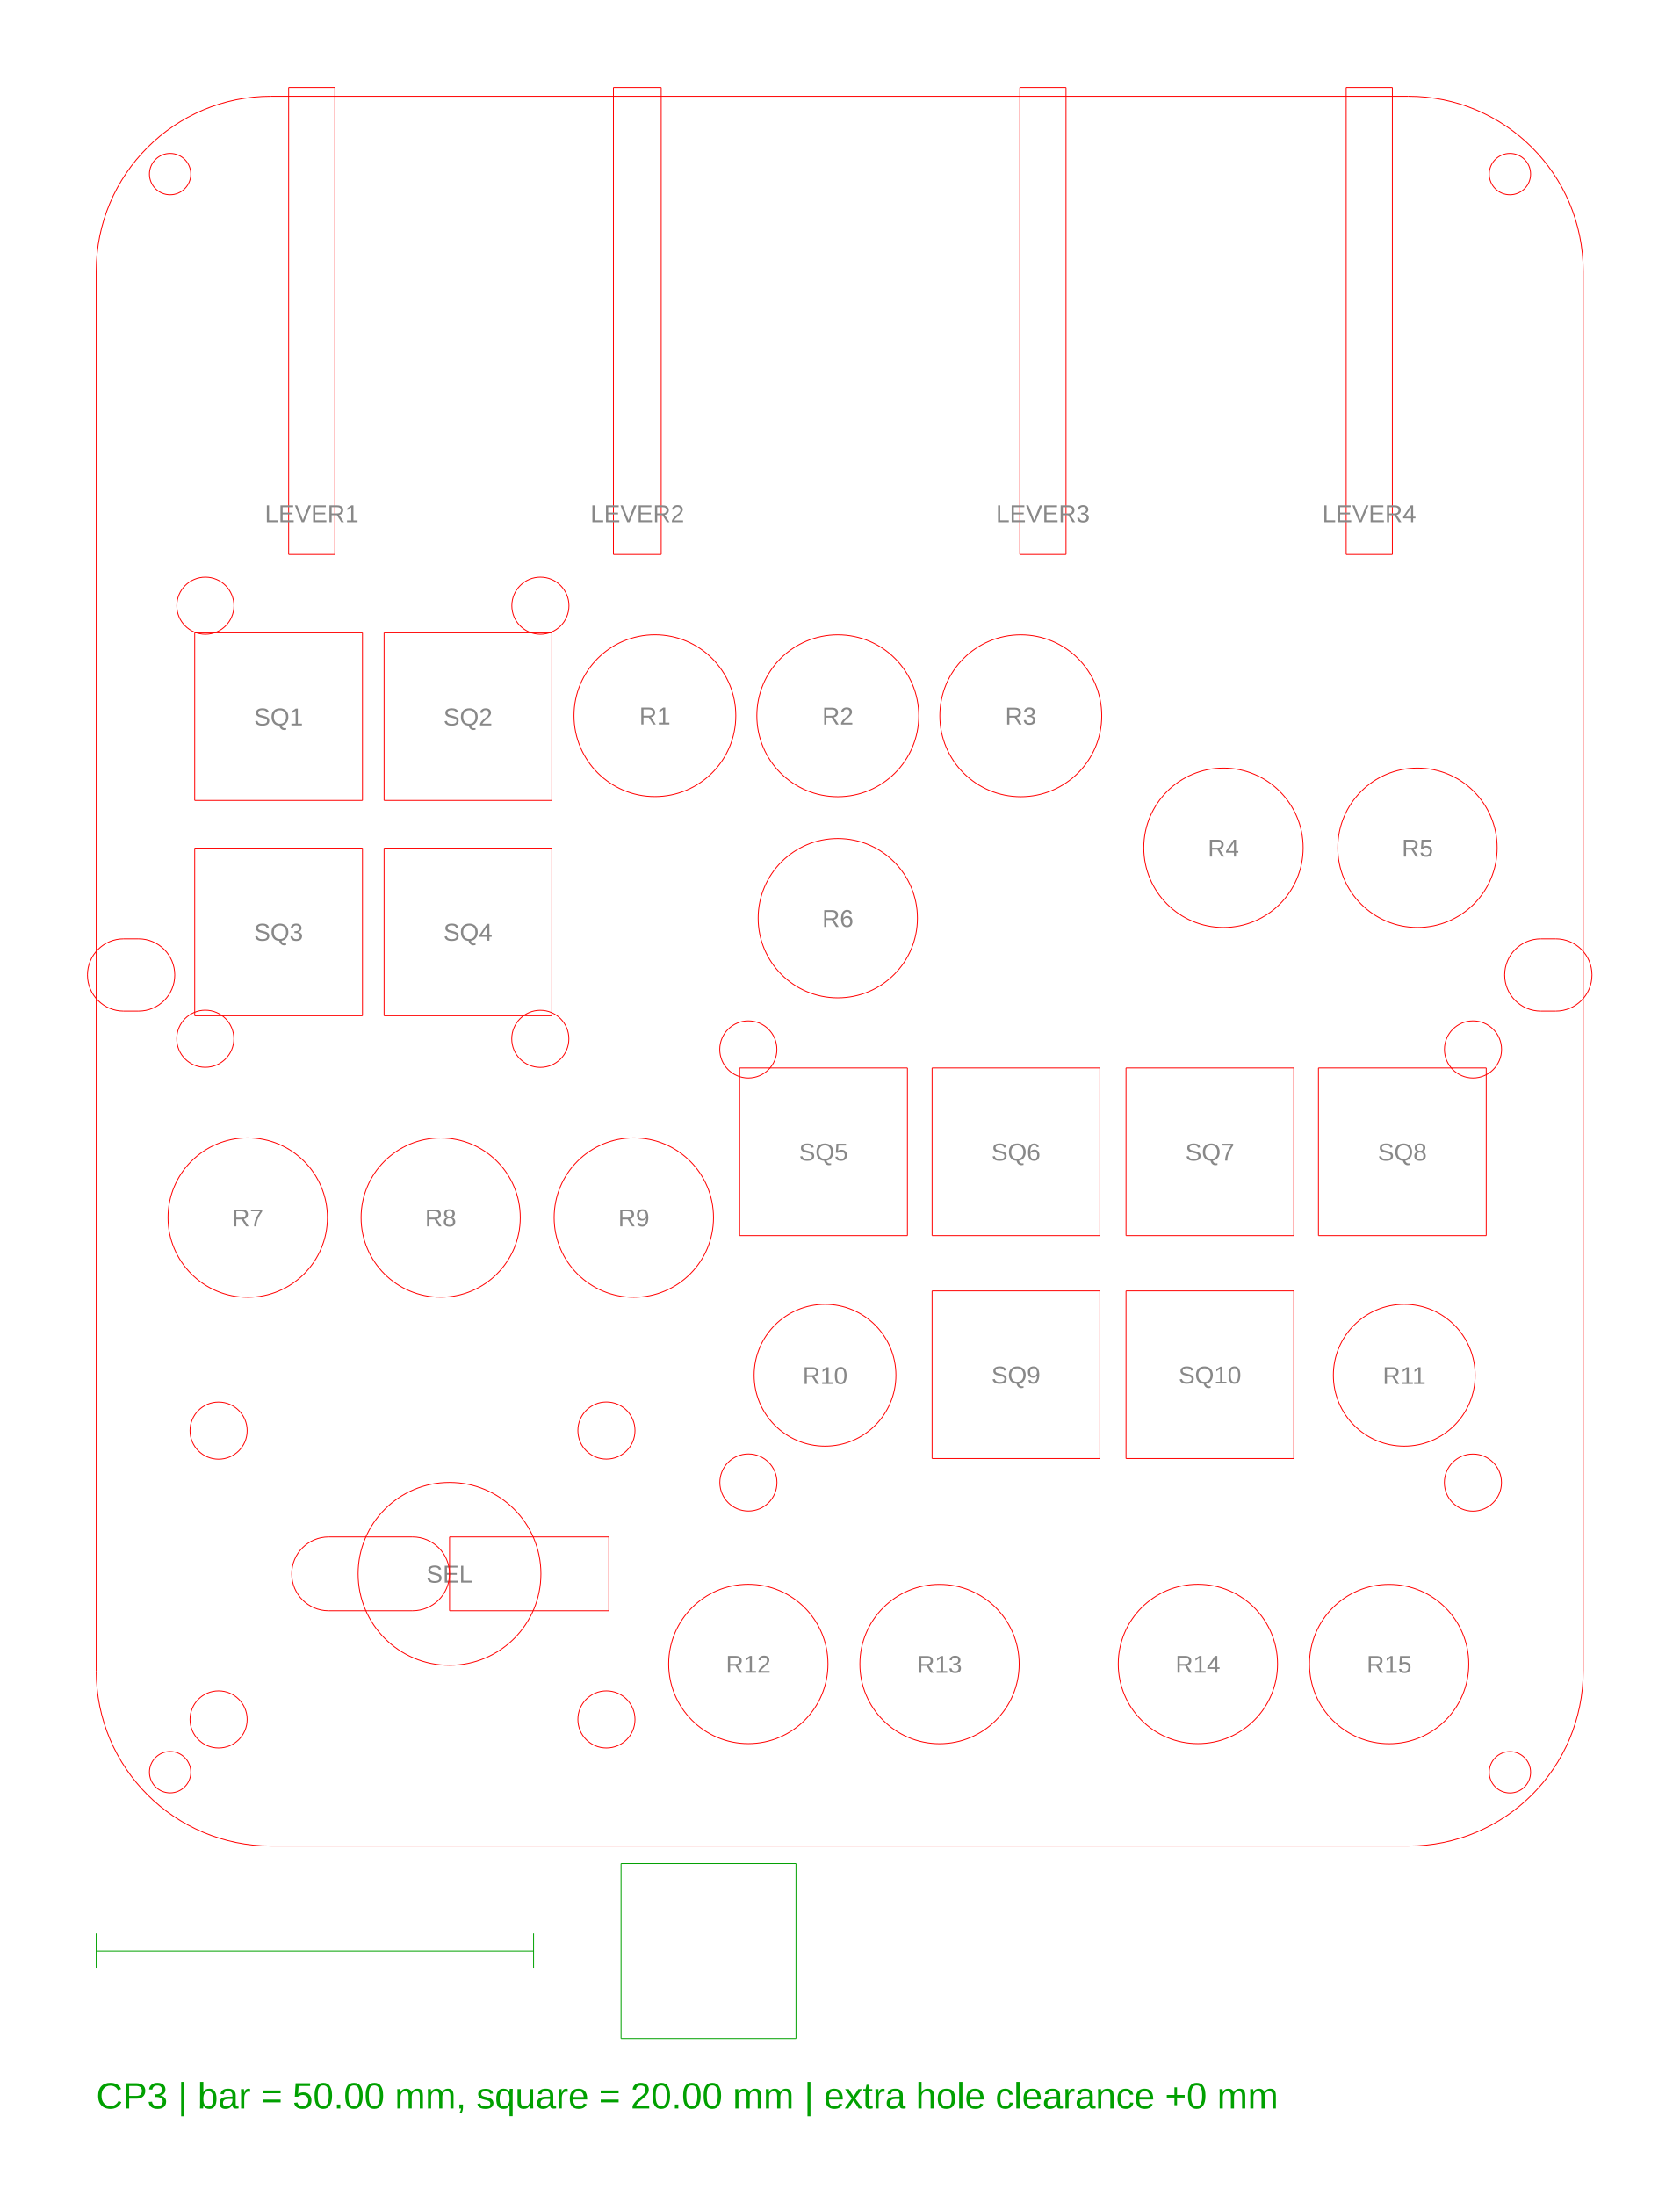
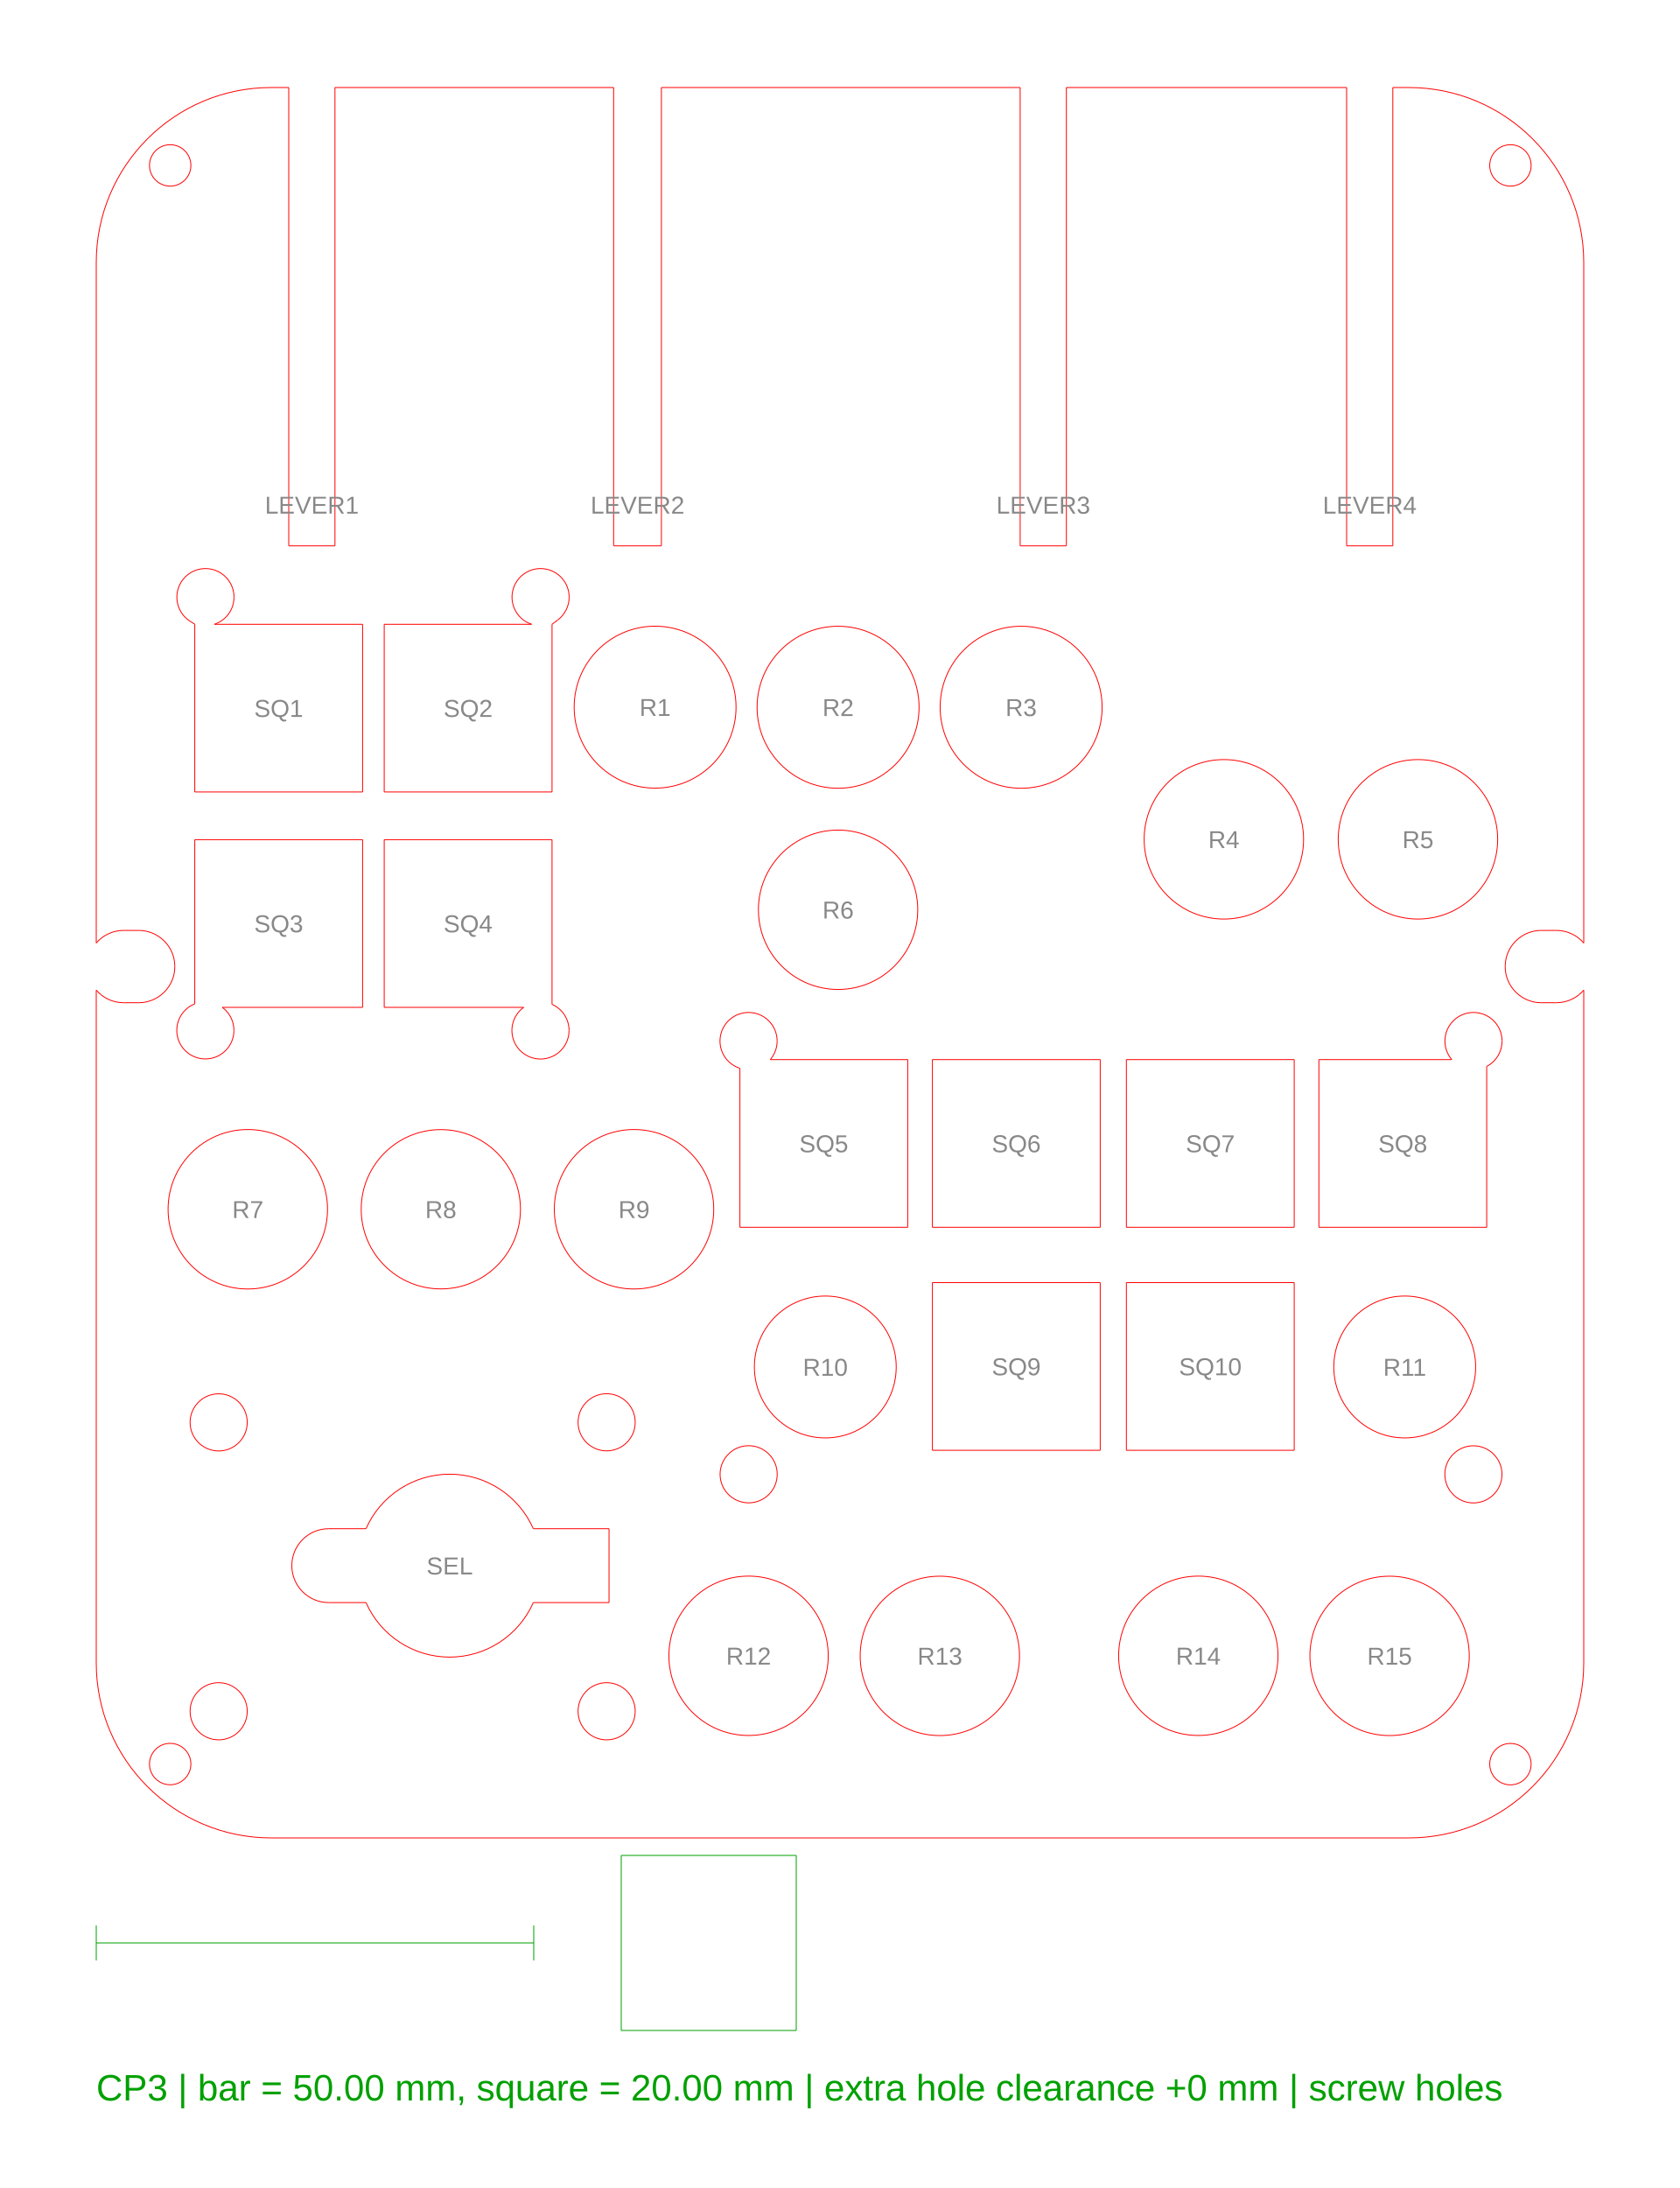
- <svg xmlns="http://www.w3.org/2000/svg" width="192mm" height="251mm" viewBox="0 0 192 251">
-   <line x1="31" y1="211" x2="161" y2="211" fill="none" stroke="#ff0000" stroke-width="0.1" />
-   <line x1="181" y1="191" x2="181" y2="31" fill="none" stroke="#ff0000" stroke-width="0.1" />
-   <line x1="161" y1="11" x2="31" y2="11" fill="none" stroke="#ff0000" stroke-width="0.1" />
-   <line x1="11" y1="31" x2="11" y2="191" fill="none" stroke="#ff0000" stroke-width="0.1" />
-   <path d="M 161 211 A 20 20 0 0 0 181 191" fill="none" stroke="#ff0000" stroke-width="0.1" />
-   <path d="M 181 31 A 20 20 0 0 0 161 11" fill="none" stroke="#ff0000" stroke-width="0.1" />
-   <path d="M 31 11 A 20 20 0 0 0 11 31" fill="none" stroke="#ff0000" stroke-width="0.1" />
-   <path d="M 11 191 A 20 20 0 0 0 31 211" fill="none" stroke="#ff0000" stroke-width="0.1" />
-   <line x1="33" y1="63.37" x2="38.28" y2="63.37" fill="none" stroke="#ff0000" stroke-width="0.1" />
-   <line x1="38.28" y1="63.37" x2="38.28" y2="10" fill="none" stroke="#ff0000" stroke-width="0.1" />
-   <line x1="38.28" y1="10" x2="33" y2="10" fill="none" stroke="#ff0000" stroke-width="0.1" />
-   <line x1="33" y1="10" x2="33" y2="63.37" fill="none" stroke="#ff0000" stroke-width="0.1" />
-   <text x="35.64" y="59.685" font-family="Arial, Helvetica, sans-serif" font-size="2.8" text-anchor="middle" fill="#888888">LEVER1</text>
-   <line x1="70.13" y1="63.37" x2="75.59" y2="63.37" fill="none" stroke="#ff0000" stroke-width="0.1" />
-   <line x1="75.59" y1="63.37" x2="75.59" y2="10" fill="none" stroke="#ff0000" stroke-width="0.1" />
-   <line x1="75.59" y1="10" x2="70.13" y2="10" fill="none" stroke="#ff0000" stroke-width="0.1" />
-   <line x1="70.13" y1="10" x2="70.13" y2="63.37" fill="none" stroke="#ff0000" stroke-width="0.1" />
-   <text x="72.86" y="59.685" font-family="Arial, Helvetica, sans-serif" font-size="2.8" text-anchor="middle" fill="#888888">LEVER2</text>
-   <line x1="116.59" y1="63.37" x2="121.87" y2="63.37" fill="none" stroke="#ff0000" stroke-width="0.1" />
-   <line x1="121.87" y1="63.37" x2="121.87" y2="10" fill="none" stroke="#ff0000" stroke-width="0.1" />
-   <line x1="121.87" y1="10" x2="116.59" y2="10" fill="none" stroke="#ff0000" stroke-width="0.1" />
-   <line x1="116.59" y1="10" x2="116.59" y2="63.37" fill="none" stroke="#ff0000" stroke-width="0.1" />
-   <text x="119.23" y="59.685" font-family="Arial, Helvetica, sans-serif" font-size="2.8" text-anchor="middle" fill="#888888">LEVER3</text>
-   <line x1="153.9" y1="63.37" x2="159.18" y2="63.37" fill="none" stroke="#ff0000" stroke-width="0.1" />
-   <line x1="159.18" y1="63.37" x2="159.18" y2="10" fill="none" stroke="#ff0000" stroke-width="0.1" />
-   <line x1="159.18" y1="10" x2="153.9" y2="10" fill="none" stroke="#ff0000" stroke-width="0.1" />
-   <line x1="153.9" y1="10" x2="153.9" y2="63.37" fill="none" stroke="#ff0000" stroke-width="0.1" />
-   <text x="156.54" y="59.685" font-family="Arial, Helvetica, sans-serif" font-size="2.8" text-anchor="middle" fill="#888888">LEVER4</text>
-   <circle cx="51.39" cy="179.89" r="10.45" fill="none" stroke="#ff0000" stroke-width="0.1" />
-   <text x="51.39" y="180.89" font-family="Arial, Helvetica, sans-serif" font-size="2.8" text-anchor="middle" fill="#888888">SEL</text>
-   <line x1="37.57" y1="184.11" x2="47.17" y2="184.11" fill="none" stroke="#ff0000" stroke-width="0.1" />
-   <line x1="47.17" y1="175.67" x2="37.57" y2="175.67" fill="none" stroke="#ff0000" stroke-width="0.1" />
-   <path d="M 47.17 184.11 A 4.22 4.22 0 0 0 51.39 179.89" fill="none" stroke="#ff0000" stroke-width="0.1" />
-   <path d="M 51.39 179.89 A 4.22 4.22 0 0 0 47.17 175.67" fill="none" stroke="#ff0000" stroke-width="0.1" />
-   <path d="M 37.57 175.67 A 4.22 4.22 0 0 0 33.35 179.89" fill="none" stroke="#ff0000" stroke-width="0.1" />
-   <path d="M 33.35 179.89 A 4.22 4.22 0 0 0 37.57 184.11" fill="none" stroke="#ff0000" stroke-width="0.1" />
-   <line x1="51.395" y1="184.11" x2="69.605" y2="184.11" fill="none" stroke="#ff0000" stroke-width="0.1" />
-   <line x1="69.605" y1="184.11" x2="69.605" y2="175.67" fill="none" stroke="#ff0000" stroke-width="0.1" />
-   <line x1="69.605" y1="175.67" x2="51.395" y2="175.67" fill="none" stroke="#ff0000" stroke-width="0.1" />
-   <line x1="51.395" y1="175.67" x2="51.395" y2="184.11" fill="none" stroke="#ff0000" stroke-width="0.1" />
-   <line x1="22.26" y1="91.49" x2="41.44" y2="91.49" fill="none" stroke="#ff0000" stroke-width="0.1" />
-   <line x1="41.44" y1="91.49" x2="41.44" y2="72.33" fill="none" stroke="#ff0000" stroke-width="0.1" />
-   <line x1="41.44" y1="72.33" x2="22.26" y2="72.33" fill="none" stroke="#ff0000" stroke-width="0.1" />
-   <line x1="22.26" y1="72.33" x2="22.26" y2="91.49" fill="none" stroke="#ff0000" stroke-width="0.1" />
-   <text x="31.85" y="82.91" font-family="Arial, Helvetica, sans-serif" font-size="2.8" text-anchor="middle" fill="#888888">SQ1</text>
-   <line x1="43.91" y1="91.49" x2="63.09" y2="91.49" fill="none" stroke="#ff0000" stroke-width="0.1" />
-   <line x1="63.09" y1="91.49" x2="63.09" y2="72.33" fill="none" stroke="#ff0000" stroke-width="0.1" />
-   <line x1="63.09" y1="72.33" x2="43.91" y2="72.33" fill="none" stroke="#ff0000" stroke-width="0.1" />
-   <line x1="43.91" y1="72.33" x2="43.91" y2="91.49" fill="none" stroke="#ff0000" stroke-width="0.1" />
-   <text x="53.5" y="82.91" font-family="Arial, Helvetica, sans-serif" font-size="2.8" text-anchor="middle" fill="#888888">SQ2</text>
-   <line x1="22.26" y1="116.1" x2="41.44" y2="116.1" fill="none" stroke="#ff0000" stroke-width="0.1" />
-   <line x1="41.44" y1="116.1" x2="41.44" y2="96.94" fill="none" stroke="#ff0000" stroke-width="0.1" />
-   <line x1="41.44" y1="96.94" x2="22.26" y2="96.94" fill="none" stroke="#ff0000" stroke-width="0.1" />
-   <line x1="22.26" y1="96.94" x2="22.26" y2="116.1" fill="none" stroke="#ff0000" stroke-width="0.1" />
-   <text x="31.85" y="107.52" font-family="Arial, Helvetica, sans-serif" font-size="2.8" text-anchor="middle" fill="#888888">SQ3</text>
-   <line x1="43.91" y1="116.1" x2="63.09" y2="116.1" fill="none" stroke="#ff0000" stroke-width="0.1" />
-   <line x1="63.09" y1="116.1" x2="63.09" y2="96.94" fill="none" stroke="#ff0000" stroke-width="0.1" />
-   <line x1="63.09" y1="96.94" x2="43.91" y2="96.94" fill="none" stroke="#ff0000" stroke-width="0.1" />
-   <line x1="43.91" y1="96.94" x2="43.91" y2="116.1" fill="none" stroke="#ff0000" stroke-width="0.1" />
-   <text x="53.5" y="107.52" font-family="Arial, Helvetica, sans-serif" font-size="2.8" text-anchor="middle" fill="#888888">SQ4</text>
-   <line x1="84.56" y1="141.23" x2="103.74" y2="141.23" fill="none" stroke="#ff0000" stroke-width="0.1" />
-   <line x1="103.74" y1="141.23" x2="103.74" y2="122.07" fill="none" stroke="#ff0000" stroke-width="0.1" />
-   <line x1="103.74" y1="122.07" x2="84.56" y2="122.07" fill="none" stroke="#ff0000" stroke-width="0.1" />
-   <line x1="84.56" y1="122.07" x2="84.56" y2="141.23" fill="none" stroke="#ff0000" stroke-width="0.1" />
-   <text x="94.15" y="132.65" font-family="Arial, Helvetica, sans-serif" font-size="2.8" text-anchor="middle" fill="#888888">SQ5</text>
-   <line x1="106.56" y1="141.23" x2="125.74" y2="141.23" fill="none" stroke="#ff0000" stroke-width="0.1" />
-   <line x1="125.74" y1="141.23" x2="125.74" y2="122.07" fill="none" stroke="#ff0000" stroke-width="0.1" />
-   <line x1="125.74" y1="122.07" x2="106.56" y2="122.07" fill="none" stroke="#ff0000" stroke-width="0.1" />
-   <line x1="106.56" y1="122.07" x2="106.56" y2="141.23" fill="none" stroke="#ff0000" stroke-width="0.1" />
-   <text x="116.15" y="132.65" font-family="Arial, Helvetica, sans-serif" font-size="2.8" text-anchor="middle" fill="#888888">SQ6</text>
-   <line x1="128.73" y1="141.23" x2="147.91" y2="141.23" fill="none" stroke="#ff0000" stroke-width="0.1" />
-   <line x1="147.91" y1="141.23" x2="147.91" y2="122.07" fill="none" stroke="#ff0000" stroke-width="0.1" />
-   <line x1="147.91" y1="122.07" x2="128.73" y2="122.07" fill="none" stroke="#ff0000" stroke-width="0.1" />
-   <line x1="128.73" y1="122.07" x2="128.73" y2="141.23" fill="none" stroke="#ff0000" stroke-width="0.1" />
-   <text x="138.32" y="132.65" font-family="Arial, Helvetica, sans-serif" font-size="2.8" text-anchor="middle" fill="#888888">SQ7</text>
-   <line x1="150.73" y1="141.23" x2="169.91" y2="141.23" fill="none" stroke="#ff0000" stroke-width="0.1" />
-   <line x1="169.91" y1="141.23" x2="169.91" y2="122.07" fill="none" stroke="#ff0000" stroke-width="0.1" />
-   <line x1="169.91" y1="122.07" x2="150.73" y2="122.07" fill="none" stroke="#ff0000" stroke-width="0.1" />
-   <line x1="150.73" y1="122.07" x2="150.73" y2="141.23" fill="none" stroke="#ff0000" stroke-width="0.1" />
-   <text x="160.32" y="132.65" font-family="Arial, Helvetica, sans-serif" font-size="2.8" text-anchor="middle" fill="#888888">SQ8</text>
-   <line x1="106.56" y1="166.71" x2="125.74" y2="166.71" fill="none" stroke="#ff0000" stroke-width="0.1" />
-   <line x1="125.74" y1="166.71" x2="125.74" y2="147.55" fill="none" stroke="#ff0000" stroke-width="0.1" />
-   <line x1="125.74" y1="147.55" x2="106.56" y2="147.55" fill="none" stroke="#ff0000" stroke-width="0.1" />
-   <line x1="106.56" y1="147.55" x2="106.56" y2="166.71" fill="none" stroke="#ff0000" stroke-width="0.1" />
-   <text x="116.15" y="158.13" font-family="Arial, Helvetica, sans-serif" font-size="2.8" text-anchor="middle" fill="#888888">SQ9</text>
-   <line x1="128.73" y1="166.71" x2="147.91" y2="166.71" fill="none" stroke="#ff0000" stroke-width="0.1" />
-   <line x1="147.91" y1="166.71" x2="147.91" y2="147.55" fill="none" stroke="#ff0000" stroke-width="0.1" />
-   <line x1="147.91" y1="147.55" x2="128.73" y2="147.55" fill="none" stroke="#ff0000" stroke-width="0.1" />
-   <line x1="128.73" y1="147.55" x2="128.73" y2="166.71" fill="none" stroke="#ff0000" stroke-width="0.1" />
-   <text x="138.32" y="158.13" font-family="Arial, Helvetica, sans-serif" font-size="2.8" text-anchor="middle" fill="#888888">SQ10</text>
-   <circle cx="74.87" cy="81.8" r="9.25" fill="none" stroke="#ff0000" stroke-width="0.1" />
-   <text x="74.87" y="82.8" font-family="Arial, Helvetica, sans-serif" font-size="2.8" text-anchor="middle" fill="#888888">R1</text>
-   <circle cx="95.78" cy="81.81" r="9.255" fill="none" stroke="#ff0000" stroke-width="0.1" />
-   <text x="95.78" y="82.81" font-family="Arial, Helvetica, sans-serif" font-size="2.8" text-anchor="middle" fill="#888888">R2</text>
-   <circle cx="116.7" cy="81.81" r="9.255" fill="none" stroke="#ff0000" stroke-width="0.1" />
-   <text x="116.7" y="82.81" font-family="Arial, Helvetica, sans-serif" font-size="2.8" text-anchor="middle" fill="#888888">R3</text>
-   <circle cx="139.87" cy="96.9" r="9.11" fill="none" stroke="#ff0000" stroke-width="0.1" />
-   <text x="139.87" y="97.9" font-family="Arial, Helvetica, sans-serif" font-size="2.8" text-anchor="middle" fill="#888888">R4</text>
-   <circle cx="162.05" cy="96.9" r="9.11" fill="none" stroke="#ff0000" stroke-width="0.1" />
-   <text x="162.05" y="97.9" font-family="Arial, Helvetica, sans-serif" font-size="2.8" text-anchor="middle" fill="#888888">R5</text>
-   <circle cx="95.78" cy="104.95" r="9.105" fill="none" stroke="#ff0000" stroke-width="0.1" />
-   <text x="95.78" y="105.95" font-family="Arial, Helvetica, sans-serif" font-size="2.8" text-anchor="middle" fill="#888888">R6</text>
-   <circle cx="28.32" cy="139.17" r="9.11" fill="none" stroke="#ff0000" stroke-width="0.1" />
-   <text x="28.32" y="140.17" font-family="Arial, Helvetica, sans-serif" font-size="2.8" text-anchor="middle" fill="#888888">R7</text>
-   <circle cx="50.38" cy="139.17" r="9.1" fill="none" stroke="#ff0000" stroke-width="0.1" />
-   <text x="50.38" y="140.17" font-family="Arial, Helvetica, sans-serif" font-size="2.8" text-anchor="middle" fill="#888888">R8</text>
-   <circle cx="72.46" cy="139.17" r="9.11" fill="none" stroke="#ff0000" stroke-width="0.1" />
-   <text x="72.46" y="140.17" font-family="Arial, Helvetica, sans-serif" font-size="2.8" text-anchor="middle" fill="#888888">R9</text>
-   <circle cx="94.32" cy="157.19" r="8.105" fill="none" stroke="#ff0000" stroke-width="0.1" />
-   <text x="94.32" y="158.19" font-family="Arial, Helvetica, sans-serif" font-size="2.8" text-anchor="middle" fill="#888888">R10</text>
-   <circle cx="160.54" cy="157.19" r="8.105" fill="none" stroke="#ff0000" stroke-width="0.1" />
-   <text x="160.54" y="158.19" font-family="Arial, Helvetica, sans-serif" font-size="2.8" text-anchor="middle" fill="#888888">R11</text>
-   <circle cx="85.55" cy="190.19" r="9.105" fill="none" stroke="#ff0000" stroke-width="0.1" />
-   <text x="85.55" y="191.19" font-family="Arial, Helvetica, sans-serif" font-size="2.8" text-anchor="middle" fill="#888888">R12</text>
-   <circle cx="107.41" cy="190.2" r="9.105" fill="none" stroke="#ff0000" stroke-width="0.1" />
-   <text x="107.41" y="191.2" font-family="Arial, Helvetica, sans-serif" font-size="2.8" text-anchor="middle" fill="#888888">R13</text>
-   <circle cx="136.95" cy="190.19" r="9.105" fill="none" stroke="#ff0000" stroke-width="0.1" />
-   <text x="136.95" y="191.19" font-family="Arial, Helvetica, sans-serif" font-size="2.8" text-anchor="middle" fill="#888888">R14</text>
-   <circle cx="158.81" cy="190.2" r="9.105" fill="none" stroke="#ff0000" stroke-width="0.1" />
-   <text x="158.81" y="191.2" font-family="Arial, Helvetica, sans-serif" font-size="2.8" text-anchor="middle" fill="#888888">R15</text>
-   <circle cx="23.48" cy="69.23" r="3.265" fill="none" stroke="#ff0000" stroke-width="0.1" />
-   <circle cx="61.78" cy="69.23" r="3.265" fill="none" stroke="#ff0000" stroke-width="0.1" />
-   <circle cx="23.47" cy="118.73" r="3.265" fill="none" stroke="#ff0000" stroke-width="0.1" />
-   <circle cx="61.77" cy="118.74" r="3.265" fill="none" stroke="#ff0000" stroke-width="0.1" />
-   <circle cx="85.55" cy="119.95" r="3.265" fill="none" stroke="#ff0000" stroke-width="0.1" />
-   <circle cx="168.4" cy="119.95" r="3.265" fill="none" stroke="#ff0000" stroke-width="0.1" />
-   <circle cx="24.99" cy="163.52" r="3.265" fill="none" stroke="#ff0000" stroke-width="0.1" />
-   <circle cx="69.33" cy="163.51" r="3.265" fill="none" stroke="#ff0000" stroke-width="0.1" />
-   <circle cx="85.56" cy="169.45" r="3.265" fill="none" stroke="#ff0000" stroke-width="0.1" />
-   <circle cx="168.39" cy="169.46" r="3.265" fill="none" stroke="#ff0000" stroke-width="0.1" />
-   <circle cx="24.99" cy="196.53" r="3.265" fill="none" stroke="#ff0000" stroke-width="0.1" />
-   <circle cx="69.33" cy="196.53" r="3.265" fill="none" stroke="#ff0000" stroke-width="0.1" />
-   <circle cx="19.45" cy="202.56" r="2.365" fill="none" stroke="#ff0000" stroke-width="0.1" />
-   <circle cx="172.62" cy="202.57" r="2.365" fill="none" stroke="#ff0000" stroke-width="0.1" />
-   <circle cx="19.45" cy="19.9" r="2.365" fill="none" stroke="#ff0000" stroke-width="0.1" />
-   <circle cx="172.62" cy="19.9" r="2.365" fill="none" stroke="#ff0000" stroke-width="0.1" />
-   <line x1="14.13" y1="115.57" x2="15.85" y2="115.57" fill="none" stroke="#ff0000" stroke-width="0.1" />
-   <line x1="15.85" y1="107.31" x2="14.13" y2="107.31" fill="none" stroke="#ff0000" stroke-width="0.1" />
-   <path d="M 15.85 115.57 A 4.13 4.13 0 0 0 19.98 111.44" fill="none" stroke="#ff0000" stroke-width="0.1" />
-   <path d="M 19.98 111.44 A 4.13 4.13 0 0 0 15.85 107.31" fill="none" stroke="#ff0000" stroke-width="0.1" />
-   <path d="M 14.13 107.31 A 4.13 4.13 0 0 0 10 111.44" fill="none" stroke="#ff0000" stroke-width="0.1" />
-   <path d="M 10 111.44 A 4.13 4.13 0 0 0 14.13 115.57" fill="none" stroke="#ff0000" stroke-width="0.1" />
-   <line x1="176.15" y1="115.57" x2="177.87" y2="115.57" fill="none" stroke="#ff0000" stroke-width="0.1" />
-   <line x1="177.87" y1="107.31" x2="176.15" y2="107.31" fill="none" stroke="#ff0000" stroke-width="0.1" />
-   <path d="M 177.87 115.57 A 4.13 4.13 0 0 0 182 111.44" fill="none" stroke="#ff0000" stroke-width="0.1" />
-   <path d="M 182 111.44 A 4.13 4.13 0 0 0 177.87 107.31" fill="none" stroke="#ff0000" stroke-width="0.1" />
-   <path d="M 176.15 107.31 A 4.13 4.13 0 0 0 172.02 111.44" fill="none" stroke="#ff0000" stroke-width="0.1" />
-   <path d="M 172.02 111.44 A 4.13 4.13 0 0 0 176.15 115.57" fill="none" stroke="#ff0000" stroke-width="0.1" />
-   <line x1="11" y1="223" x2="61" y2="223" fill="none" stroke="#00a000" stroke-width="0.1" />
-   <line x1="11" y1="225" x2="11" y2="221" fill="none" stroke="#00a000" stroke-width="0.1" />
-   <line x1="61" y1="225" x2="61" y2="221" fill="none" stroke="#00a000" stroke-width="0.1" />
-   <line x1="71" y1="233" x2="91" y2="233" fill="none" stroke="#00a000" stroke-width="0.1" />
-   <line x1="91" y1="233" x2="91" y2="213" fill="none" stroke="#00a000" stroke-width="0.1" />
-   <line x1="91" y1="213" x2="71" y2="213" fill="none" stroke="#00a000" stroke-width="0.1" />
-   <line x1="71" y1="213" x2="71" y2="233" fill="none" stroke="#00a000" stroke-width="0.1" />
-   <text x="11" y="241" font-family="Arial, Helvetica, sans-serif" font-size="4.2" text-anchor="start" fill="#00a000">CP3  |  bar = 50.00 mm, square = 20.00 mm  |  extra hole clearance +0 mm</text>
+ <svg xmlns="http://www.w3.org/2000/svg" width="192mm" height="250mm" viewBox="0 0 192 250">
+   <line x1="31" y1="210" x2="161" y2="210" fill="none" stroke="#ff0000" stroke-width="0.1" />
+   <line x1="181" y1="190" x2="181" y2="113.134" fill="none" stroke="#ff0000" stroke-width="0.1" />
+   <line x1="181" y1="107.746" x2="181" y2="30" fill="none" stroke="#ff0000" stroke-width="0.1" />
+   <line x1="161" y1="10" x2="159.18" y2="10" fill="none" stroke="#ff0000" stroke-width="0.1" />
+   <line x1="153.9" y1="10" x2="121.87" y2="10" fill="none" stroke="#ff0000" stroke-width="0.1" />
+   <line x1="116.59" y1="10" x2="75.59" y2="10" fill="none" stroke="#ff0000" stroke-width="0.1" />
+   <line x1="70.13" y1="10" x2="38.28" y2="10" fill="none" stroke="#ff0000" stroke-width="0.1" />
+   <line x1="33" y1="10" x2="31" y2="10" fill="none" stroke="#ff0000" stroke-width="0.1" />
+   <line x1="11" y1="30" x2="11" y2="107.746" fill="none" stroke="#ff0000" stroke-width="0.1" />
+   <line x1="11" y1="113.134" x2="11" y2="190" fill="none" stroke="#ff0000" stroke-width="0.1" />
+   <path d="M 161 210 A 20 20 0 0 0 181 190" fill="none" stroke="#ff0000" stroke-width="0.1" />
+   <path d="M 181 30 A 20 20 0 0 0 161 10" fill="none" stroke="#ff0000" stroke-width="0.1" />
+   <path d="M 31 10 A 20 20 0 0 0 11 30" fill="none" stroke="#ff0000" stroke-width="0.1" />
+   <path d="M 11 190 A 20 20 0 0 0 31 210" fill="none" stroke="#ff0000" stroke-width="0.1" />
+   <line x1="33" y1="62.37" x2="38.28" y2="62.37" fill="none" stroke="#ff0000" stroke-width="0.1" />
+   <line x1="38.28" y1="62.37" x2="38.28" y2="10" fill="none" stroke="#ff0000" stroke-width="0.1" />
+   <line x1="33" y1="10" x2="33" y2="62.37" fill="none" stroke="#ff0000" stroke-width="0.1" />
+   <line x1="70.13" y1="62.37" x2="75.59" y2="62.37" fill="none" stroke="#ff0000" stroke-width="0.1" />
+   <line x1="75.59" y1="62.37" x2="75.59" y2="10" fill="none" stroke="#ff0000" stroke-width="0.1" />
+   <line x1="70.13" y1="10" x2="70.13" y2="62.37" fill="none" stroke="#ff0000" stroke-width="0.1" />
+   <line x1="116.59" y1="62.37" x2="121.87" y2="62.37" fill="none" stroke="#ff0000" stroke-width="0.1" />
+   <line x1="121.87" y1="62.37" x2="121.87" y2="10" fill="none" stroke="#ff0000" stroke-width="0.1" />
+   <line x1="116.59" y1="10" x2="116.59" y2="62.37" fill="none" stroke="#ff0000" stroke-width="0.1" />
+   <line x1="153.9" y1="62.37" x2="159.18" y2="62.37" fill="none" stroke="#ff0000" stroke-width="0.1" />
+   <line x1="159.18" y1="62.37" x2="159.18" y2="10" fill="none" stroke="#ff0000" stroke-width="0.1" />
+   <line x1="153.9" y1="10" x2="153.9" y2="62.37" fill="none" stroke="#ff0000" stroke-width="0.1" />
+   <path d="M 60.95 174.67 A 10.45 10.45 0 0 0 41.83 174.67" fill="none" stroke="#ff0000" stroke-width="0.1" />
+   <path d="M 41.83 183.11 A 10.45 10.45 0 0 0 60.95 183.11" fill="none" stroke="#ff0000" stroke-width="0.1" />
+   <line x1="37.57" y1="183.11" x2="41.83" y2="183.11" fill="none" stroke="#ff0000" stroke-width="0.1" />
+   <line x1="41.83" y1="174.67" x2="37.57" y2="174.67" fill="none" stroke="#ff0000" stroke-width="0.1" />
+   <path d="M 37.57 174.67 A 4.22 4.22 0 0 0 33.35 178.89" fill="none" stroke="#ff0000" stroke-width="0.1" />
+   <path d="M 33.35 178.89 A 4.22 4.22 0 0 0 37.57 183.11" fill="none" stroke="#ff0000" stroke-width="0.1" />
+   <line x1="60.95" y1="183.11" x2="69.605" y2="183.11" fill="none" stroke="#ff0000" stroke-width="0.1" />
+   <line x1="69.605" y1="183.11" x2="69.605" y2="174.67" fill="none" stroke="#ff0000" stroke-width="0.1" />
+   <line x1="69.605" y1="174.67" x2="60.95" y2="174.67" fill="none" stroke="#ff0000" stroke-width="0.1" />
+   <line x1="22.26" y1="90.49" x2="41.44" y2="90.49" fill="none" stroke="#ff0000" stroke-width="0.1" />
+   <line x1="41.44" y1="90.49" x2="41.44" y2="71.33" fill="none" stroke="#ff0000" stroke-width="0.1" />
+   <line x1="41.44" y1="71.33" x2="24.505" y2="71.33" fill="none" stroke="#ff0000" stroke-width="0.1" />
+   <line x1="22.26" y1="71.33" x2="22.26" y2="90.49" fill="none" stroke="#ff0000" stroke-width="0.1" />
+   <line x1="43.91" y1="90.49" x2="63.09" y2="90.49" fill="none" stroke="#ff0000" stroke-width="0.1" />
+   <line x1="63.09" y1="90.49" x2="63.09" y2="71.33" fill="none" stroke="#ff0000" stroke-width="0.1" />
+   <line x1="60.755" y1="71.33" x2="43.91" y2="71.33" fill="none" stroke="#ff0000" stroke-width="0.1" />
+   <line x1="43.91" y1="71.33" x2="43.91" y2="90.49" fill="none" stroke="#ff0000" stroke-width="0.1" />
+   <line x1="25.405" y1="115.1" x2="41.44" y2="115.1" fill="none" stroke="#ff0000" stroke-width="0.1" />
+   <line x1="41.44" y1="115.1" x2="41.44" y2="95.94" fill="none" stroke="#ff0000" stroke-width="0.1" />
+   <line x1="41.44" y1="95.94" x2="22.26" y2="95.94" fill="none" stroke="#ff0000" stroke-width="0.1" />
+   <line x1="22.26" y1="95.94" x2="22.26" y2="114.698" fill="none" stroke="#ff0000" stroke-width="0.1" />
+   <line x1="43.91" y1="115.1" x2="59.849" y2="115.1" fill="none" stroke="#ff0000" stroke-width="0.1" />
+   <line x1="63.09" y1="114.754" x2="63.09" y2="95.94" fill="none" stroke="#ff0000" stroke-width="0.1" />
+   <line x1="63.09" y1="95.94" x2="43.91" y2="95.94" fill="none" stroke="#ff0000" stroke-width="0.1" />
+   <line x1="43.91" y1="95.94" x2="43.91" y2="115.1" fill="none" stroke="#ff0000" stroke-width="0.1" />
+   <line x1="84.56" y1="140.23" x2="103.74" y2="140.23" fill="none" stroke="#ff0000" stroke-width="0.1" />
+   <line x1="103.74" y1="140.23" x2="103.74" y2="121.07" fill="none" stroke="#ff0000" stroke-width="0.1" />
+   <line x1="103.74" y1="121.07" x2="88.033" y2="121.07" fill="none" stroke="#ff0000" stroke-width="0.1" />
+   <line x1="84.56" y1="122.061" x2="84.56" y2="140.23" fill="none" stroke="#ff0000" stroke-width="0.1" />
+   <line x1="106.56" y1="140.23" x2="125.74" y2="140.23" fill="none" stroke="#ff0000" stroke-width="0.1" />
+   <line x1="125.74" y1="140.23" x2="125.74" y2="121.07" fill="none" stroke="#ff0000" stroke-width="0.1" />
+   <line x1="125.74" y1="121.07" x2="106.56" y2="121.07" fill="none" stroke="#ff0000" stroke-width="0.1" />
+   <line x1="106.56" y1="121.07" x2="106.56" y2="140.23" fill="none" stroke="#ff0000" stroke-width="0.1" />
+   <line x1="128.73" y1="140.23" x2="147.91" y2="140.23" fill="none" stroke="#ff0000" stroke-width="0.1" />
+   <line x1="147.91" y1="140.23" x2="147.91" y2="121.07" fill="none" stroke="#ff0000" stroke-width="0.1" />
+   <line x1="147.91" y1="121.07" x2="128.73" y2="121.07" fill="none" stroke="#ff0000" stroke-width="0.1" />
+   <line x1="128.73" y1="121.07" x2="128.73" y2="140.23" fill="none" stroke="#ff0000" stroke-width="0.1" />
+   <line x1="150.73" y1="140.23" x2="169.91" y2="140.23" fill="none" stroke="#ff0000" stroke-width="0.1" />
+   <line x1="169.91" y1="140.23" x2="169.91" y2="121.845" fill="none" stroke="#ff0000" stroke-width="0.1" />
+   <line x1="165.917" y1="121.07" x2="150.73" y2="121.07" fill="none" stroke="#ff0000" stroke-width="0.1" />
+   <line x1="150.73" y1="121.07" x2="150.73" y2="140.23" fill="none" stroke="#ff0000" stroke-width="0.1" />
+   <line x1="106.56" y1="165.71" x2="125.74" y2="165.71" fill="none" stroke="#ff0000" stroke-width="0.1" />
+   <line x1="125.74" y1="165.71" x2="125.74" y2="146.55" fill="none" stroke="#ff0000" stroke-width="0.1" />
+   <line x1="125.74" y1="146.55" x2="106.56" y2="146.55" fill="none" stroke="#ff0000" stroke-width="0.1" />
+   <line x1="106.56" y1="146.55" x2="106.56" y2="165.71" fill="none" stroke="#ff0000" stroke-width="0.1" />
+   <line x1="128.73" y1="165.71" x2="147.91" y2="165.71" fill="none" stroke="#ff0000" stroke-width="0.1" />
+   <line x1="147.91" y1="165.71" x2="147.91" y2="146.55" fill="none" stroke="#ff0000" stroke-width="0.1" />
+   <line x1="147.91" y1="146.55" x2="128.73" y2="146.55" fill="none" stroke="#ff0000" stroke-width="0.1" />
+   <line x1="128.73" y1="146.55" x2="128.73" y2="165.71" fill="none" stroke="#ff0000" stroke-width="0.1" />
+   <circle cx="74.87" cy="80.8" r="9.25" fill="none" stroke="#ff0000" stroke-width="0.1" />
+   <circle cx="95.78" cy="80.81" r="9.255" fill="none" stroke="#ff0000" stroke-width="0.1" />
+   <circle cx="116.7" cy="80.81" r="9.255" fill="none" stroke="#ff0000" stroke-width="0.1" />
+   <circle cx="139.87" cy="95.9" r="9.11" fill="none" stroke="#ff0000" stroke-width="0.1" />
+   <circle cx="162.05" cy="95.9" r="9.11" fill="none" stroke="#ff0000" stroke-width="0.1" />
+   <circle cx="95.78" cy="103.95" r="9.105" fill="none" stroke="#ff0000" stroke-width="0.1" />
+   <circle cx="28.32" cy="138.17" r="9.11" fill="none" stroke="#ff0000" stroke-width="0.1" />
+   <circle cx="50.38" cy="138.17" r="9.1" fill="none" stroke="#ff0000" stroke-width="0.1" />
+   <circle cx="72.46" cy="138.17" r="9.11" fill="none" stroke="#ff0000" stroke-width="0.1" />
+   <circle cx="94.32" cy="156.19" r="8.105" fill="none" stroke="#ff0000" stroke-width="0.1" />
+   <circle cx="160.54" cy="156.19" r="8.105" fill="none" stroke="#ff0000" stroke-width="0.1" />
+   <circle cx="85.55" cy="189.19" r="9.105" fill="none" stroke="#ff0000" stroke-width="0.1" />
+   <circle cx="107.41" cy="189.2" r="9.105" fill="none" stroke="#ff0000" stroke-width="0.1" />
+   <circle cx="136.95" cy="189.19" r="9.105" fill="none" stroke="#ff0000" stroke-width="0.1" />
+   <circle cx="158.81" cy="189.2" r="9.105" fill="none" stroke="#ff0000" stroke-width="0.1" />
+   <path d="M 26.745 68.23 A 3.265 3.265 0 1 0 21.704 70.97" fill="none" stroke="#ff0000" stroke-width="0.1" />
+   <path d="M 24.505 71.33 A 3.265 3.265 0 0 0 26.745 68.23" fill="none" stroke="#ff0000" stroke-width="0.1" />
+   <path d="M 65.045 68.23 A 3.265 3.265 0 1 0 60.755 71.33" fill="none" stroke="#ff0000" stroke-width="0.1" />
+   <path d="M 63.742 70.84 A 3.265 3.265 0 0 0 65.045 68.23" fill="none" stroke="#ff0000" stroke-width="0.1" />
+   <path d="M 26.735 117.73 A 3.265 3.265 0 0 0 25.405 115.1" fill="none" stroke="#ff0000" stroke-width="0.1" />
+   <path d="M 22.26 114.698 A 3.265 3.265 0 1 0 26.735 117.73" fill="none" stroke="#ff0000" stroke-width="0.1" />
+   <path d="M 65.035 117.74 A 3.265 3.265 0 0 0 63.09 114.754" fill="none" stroke="#ff0000" stroke-width="0.1" />
+   <path d="M 59.849 115.1 A 3.265 3.265 0 1 0 65.035 117.74" fill="none" stroke="#ff0000" stroke-width="0.1" />
+   <path d="M 88.815 118.95 A 3.265 3.265 0 1 0 84.56 122.061" fill="none" stroke="#ff0000" stroke-width="0.1" />
+   <path d="M 88.033 121.07 A 3.265 3.265 0 0 0 88.815 118.95" fill="none" stroke="#ff0000" stroke-width="0.1" />
+   <path d="M 171.665 118.95 A 3.265 3.265 0 1 0 165.917 121.07" fill="none" stroke="#ff0000" stroke-width="0.1" />
+   <path d="M 169.91 121.845 A 3.265 3.265 0 0 0 171.665 118.95" fill="none" stroke="#ff0000" stroke-width="0.1" />
+   <circle cx="24.99" cy="162.52" r="3.265" fill="none" stroke="#ff0000" stroke-width="0.1" />
+   <circle cx="69.33" cy="162.51" r="3.265" fill="none" stroke="#ff0000" stroke-width="0.1" />
+   <circle cx="85.56" cy="168.45" r="3.265" fill="none" stroke="#ff0000" stroke-width="0.1" />
+   <circle cx="168.39" cy="168.46" r="3.265" fill="none" stroke="#ff0000" stroke-width="0.1" />
+   <circle cx="24.99" cy="195.53" r="3.265" fill="none" stroke="#ff0000" stroke-width="0.1" />
+   <circle cx="69.33" cy="195.53" r="3.265" fill="none" stroke="#ff0000" stroke-width="0.1" />
+   <circle cx="19.45" cy="201.56" r="2.365" fill="none" stroke="#ff0000" stroke-width="0.1" />
+   <circle cx="172.62" cy="201.57" r="2.365" fill="none" stroke="#ff0000" stroke-width="0.1" />
+   <circle cx="19.45" cy="18.9" r="2.365" fill="none" stroke="#ff0000" stroke-width="0.1" />
+   <circle cx="172.62" cy="18.9" r="2.365" fill="none" stroke="#ff0000" stroke-width="0.1" />
+   <line x1="14.13" y1="114.57" x2="15.85" y2="114.57" fill="none" stroke="#ff0000" stroke-width="0.1" />
+   <line x1="15.85" y1="106.31" x2="14.13" y2="106.31" fill="none" stroke="#ff0000" stroke-width="0.1" />
+   <path d="M 15.85 114.57 A 4.13 4.13 0 0 0 19.98 110.44" fill="none" stroke="#ff0000" stroke-width="0.1" />
+   <path d="M 19.98 110.44 A 4.13 4.13 0 0 0 15.85 106.31" fill="none" stroke="#ff0000" stroke-width="0.1" />
+   <path d="M 14.13 106.31 A 4.13 4.13 0 0 0 11 107.746" fill="none" stroke="#ff0000" stroke-width="0.1" />
+   <path d="M 11 113.134 A 4.13 4.13 0 0 0 14.13 114.57" fill="none" stroke="#ff0000" stroke-width="0.1" />
+   <line x1="176.15" y1="114.57" x2="177.87" y2="114.57" fill="none" stroke="#ff0000" stroke-width="0.1" />
+   <line x1="177.87" y1="106.31" x2="176.15" y2="106.31" fill="none" stroke="#ff0000" stroke-width="0.1" />
+   <path d="M 177.87 114.57 A 4.13 4.13 0 0 0 181 113.134" fill="none" stroke="#ff0000" stroke-width="0.1" />
+   <path d="M 181 107.746 A 4.13 4.13 0 0 0 177.87 106.31" fill="none" stroke="#ff0000" stroke-width="0.1" />
+   <path d="M 176.15 106.31 A 4.13 4.13 0 0 0 172.02 110.44" fill="none" stroke="#ff0000" stroke-width="0.1" />
+   <path d="M 172.02 110.44 A 4.13 4.13 0 0 0 176.15 114.57" fill="none" stroke="#ff0000" stroke-width="0.1" />
+   <line x1="21.704" y1="70.97" x2="22.26" y2="71.33" fill="none" stroke="#ff0000" stroke-width="0.1" />
+   <line x1="63.09" y1="71.33" x2="63.742" y2="70.84" fill="none" stroke="#ff0000" stroke-width="0.1" />
+   <text x="35.64" y="58.685" font-family="Arial, Helvetica, sans-serif" font-size="2.8" text-anchor="middle" fill="#888888">LEVER1</text>
+   <text x="72.86" y="58.685" font-family="Arial, Helvetica, sans-serif" font-size="2.8" text-anchor="middle" fill="#888888">LEVER2</text>
+   <text x="119.23" y="58.685" font-family="Arial, Helvetica, sans-serif" font-size="2.8" text-anchor="middle" fill="#888888">LEVER3</text>
+   <text x="156.54" y="58.685" font-family="Arial, Helvetica, sans-serif" font-size="2.8" text-anchor="middle" fill="#888888">LEVER4</text>
+   <text x="51.39" y="179.89" font-family="Arial, Helvetica, sans-serif" font-size="2.8" text-anchor="middle" fill="#888888">SEL</text>
+   <text x="31.85" y="81.91" font-family="Arial, Helvetica, sans-serif" font-size="2.8" text-anchor="middle" fill="#888888">SQ1</text>
+   <text x="53.5" y="81.91" font-family="Arial, Helvetica, sans-serif" font-size="2.8" text-anchor="middle" fill="#888888">SQ2</text>
+   <text x="31.85" y="106.52" font-family="Arial, Helvetica, sans-serif" font-size="2.8" text-anchor="middle" fill="#888888">SQ3</text>
+   <text x="53.5" y="106.52" font-family="Arial, Helvetica, sans-serif" font-size="2.8" text-anchor="middle" fill="#888888">SQ4</text>
+   <text x="94.15" y="131.65" font-family="Arial, Helvetica, sans-serif" font-size="2.8" text-anchor="middle" fill="#888888">SQ5</text>
+   <text x="116.15" y="131.65" font-family="Arial, Helvetica, sans-serif" font-size="2.8" text-anchor="middle" fill="#888888">SQ6</text>
+   <text x="138.32" y="131.65" font-family="Arial, Helvetica, sans-serif" font-size="2.8" text-anchor="middle" fill="#888888">SQ7</text>
+   <text x="160.32" y="131.65" font-family="Arial, Helvetica, sans-serif" font-size="2.8" text-anchor="middle" fill="#888888">SQ8</text>
+   <text x="116.15" y="157.13" font-family="Arial, Helvetica, sans-serif" font-size="2.8" text-anchor="middle" fill="#888888">SQ9</text>
+   <text x="138.32" y="157.13" font-family="Arial, Helvetica, sans-serif" font-size="2.8" text-anchor="middle" fill="#888888">SQ10</text>
+   <text x="74.87" y="81.8" font-family="Arial, Helvetica, sans-serif" font-size="2.8" text-anchor="middle" fill="#888888">R1</text>
+   <text x="95.78" y="81.81" font-family="Arial, Helvetica, sans-serif" font-size="2.8" text-anchor="middle" fill="#888888">R2</text>
+   <text x="116.7" y="81.81" font-family="Arial, Helvetica, sans-serif" font-size="2.8" text-anchor="middle" fill="#888888">R3</text>
+   <text x="139.87" y="96.9" font-family="Arial, Helvetica, sans-serif" font-size="2.8" text-anchor="middle" fill="#888888">R4</text>
+   <text x="162.05" y="96.9" font-family="Arial, Helvetica, sans-serif" font-size="2.8" text-anchor="middle" fill="#888888">R5</text>
+   <text x="95.78" y="104.95" font-family="Arial, Helvetica, sans-serif" font-size="2.8" text-anchor="middle" fill="#888888">R6</text>
+   <text x="28.32" y="139.17" font-family="Arial, Helvetica, sans-serif" font-size="2.8" text-anchor="middle" fill="#888888">R7</text>
+   <text x="50.38" y="139.17" font-family="Arial, Helvetica, sans-serif" font-size="2.8" text-anchor="middle" fill="#888888">R8</text>
+   <text x="72.46" y="139.17" font-family="Arial, Helvetica, sans-serif" font-size="2.8" text-anchor="middle" fill="#888888">R9</text>
+   <text x="94.32" y="157.19" font-family="Arial, Helvetica, sans-serif" font-size="2.8" text-anchor="middle" fill="#888888">R10</text>
+   <text x="160.54" y="157.19" font-family="Arial, Helvetica, sans-serif" font-size="2.8" text-anchor="middle" fill="#888888">R11</text>
+   <text x="85.55" y="190.19" font-family="Arial, Helvetica, sans-serif" font-size="2.8" text-anchor="middle" fill="#888888">R12</text>
+   <text x="107.41" y="190.2" font-family="Arial, Helvetica, sans-serif" font-size="2.8" text-anchor="middle" fill="#888888">R13</text>
+   <text x="136.95" y="190.19" font-family="Arial, Helvetica, sans-serif" font-size="2.8" text-anchor="middle" fill="#888888">R14</text>
+   <text x="158.81" y="190.2" font-family="Arial, Helvetica, sans-serif" font-size="2.8" text-anchor="middle" fill="#888888">R15</text>
+   <line x1="11" y1="222" x2="61" y2="222" fill="none" stroke="#00a000" stroke-width="0.1" />
+   <line x1="11" y1="224" x2="11" y2="220" fill="none" stroke="#00a000" stroke-width="0.1" />
+   <line x1="61" y1="224" x2="61" y2="220" fill="none" stroke="#00a000" stroke-width="0.1" />
+   <line x1="71" y1="232" x2="91" y2="232" fill="none" stroke="#00a000" stroke-width="0.1" />
+   <line x1="91" y1="232" x2="91" y2="212" fill="none" stroke="#00a000" stroke-width="0.1" />
+   <line x1="91" y1="212" x2="71" y2="212" fill="none" stroke="#00a000" stroke-width="0.1" />
+   <line x1="71" y1="212" x2="71" y2="232" fill="none" stroke="#00a000" stroke-width="0.1" />
+   <text x="11" y="240" font-family="Arial, Helvetica, sans-serif" font-size="4.2" text-anchor="start" fill="#00a000">CP3  |  bar = 50.00 mm, square = 20.00 mm  |  extra hole clearance +0 mm  |  screw holes</text>
</svg>
